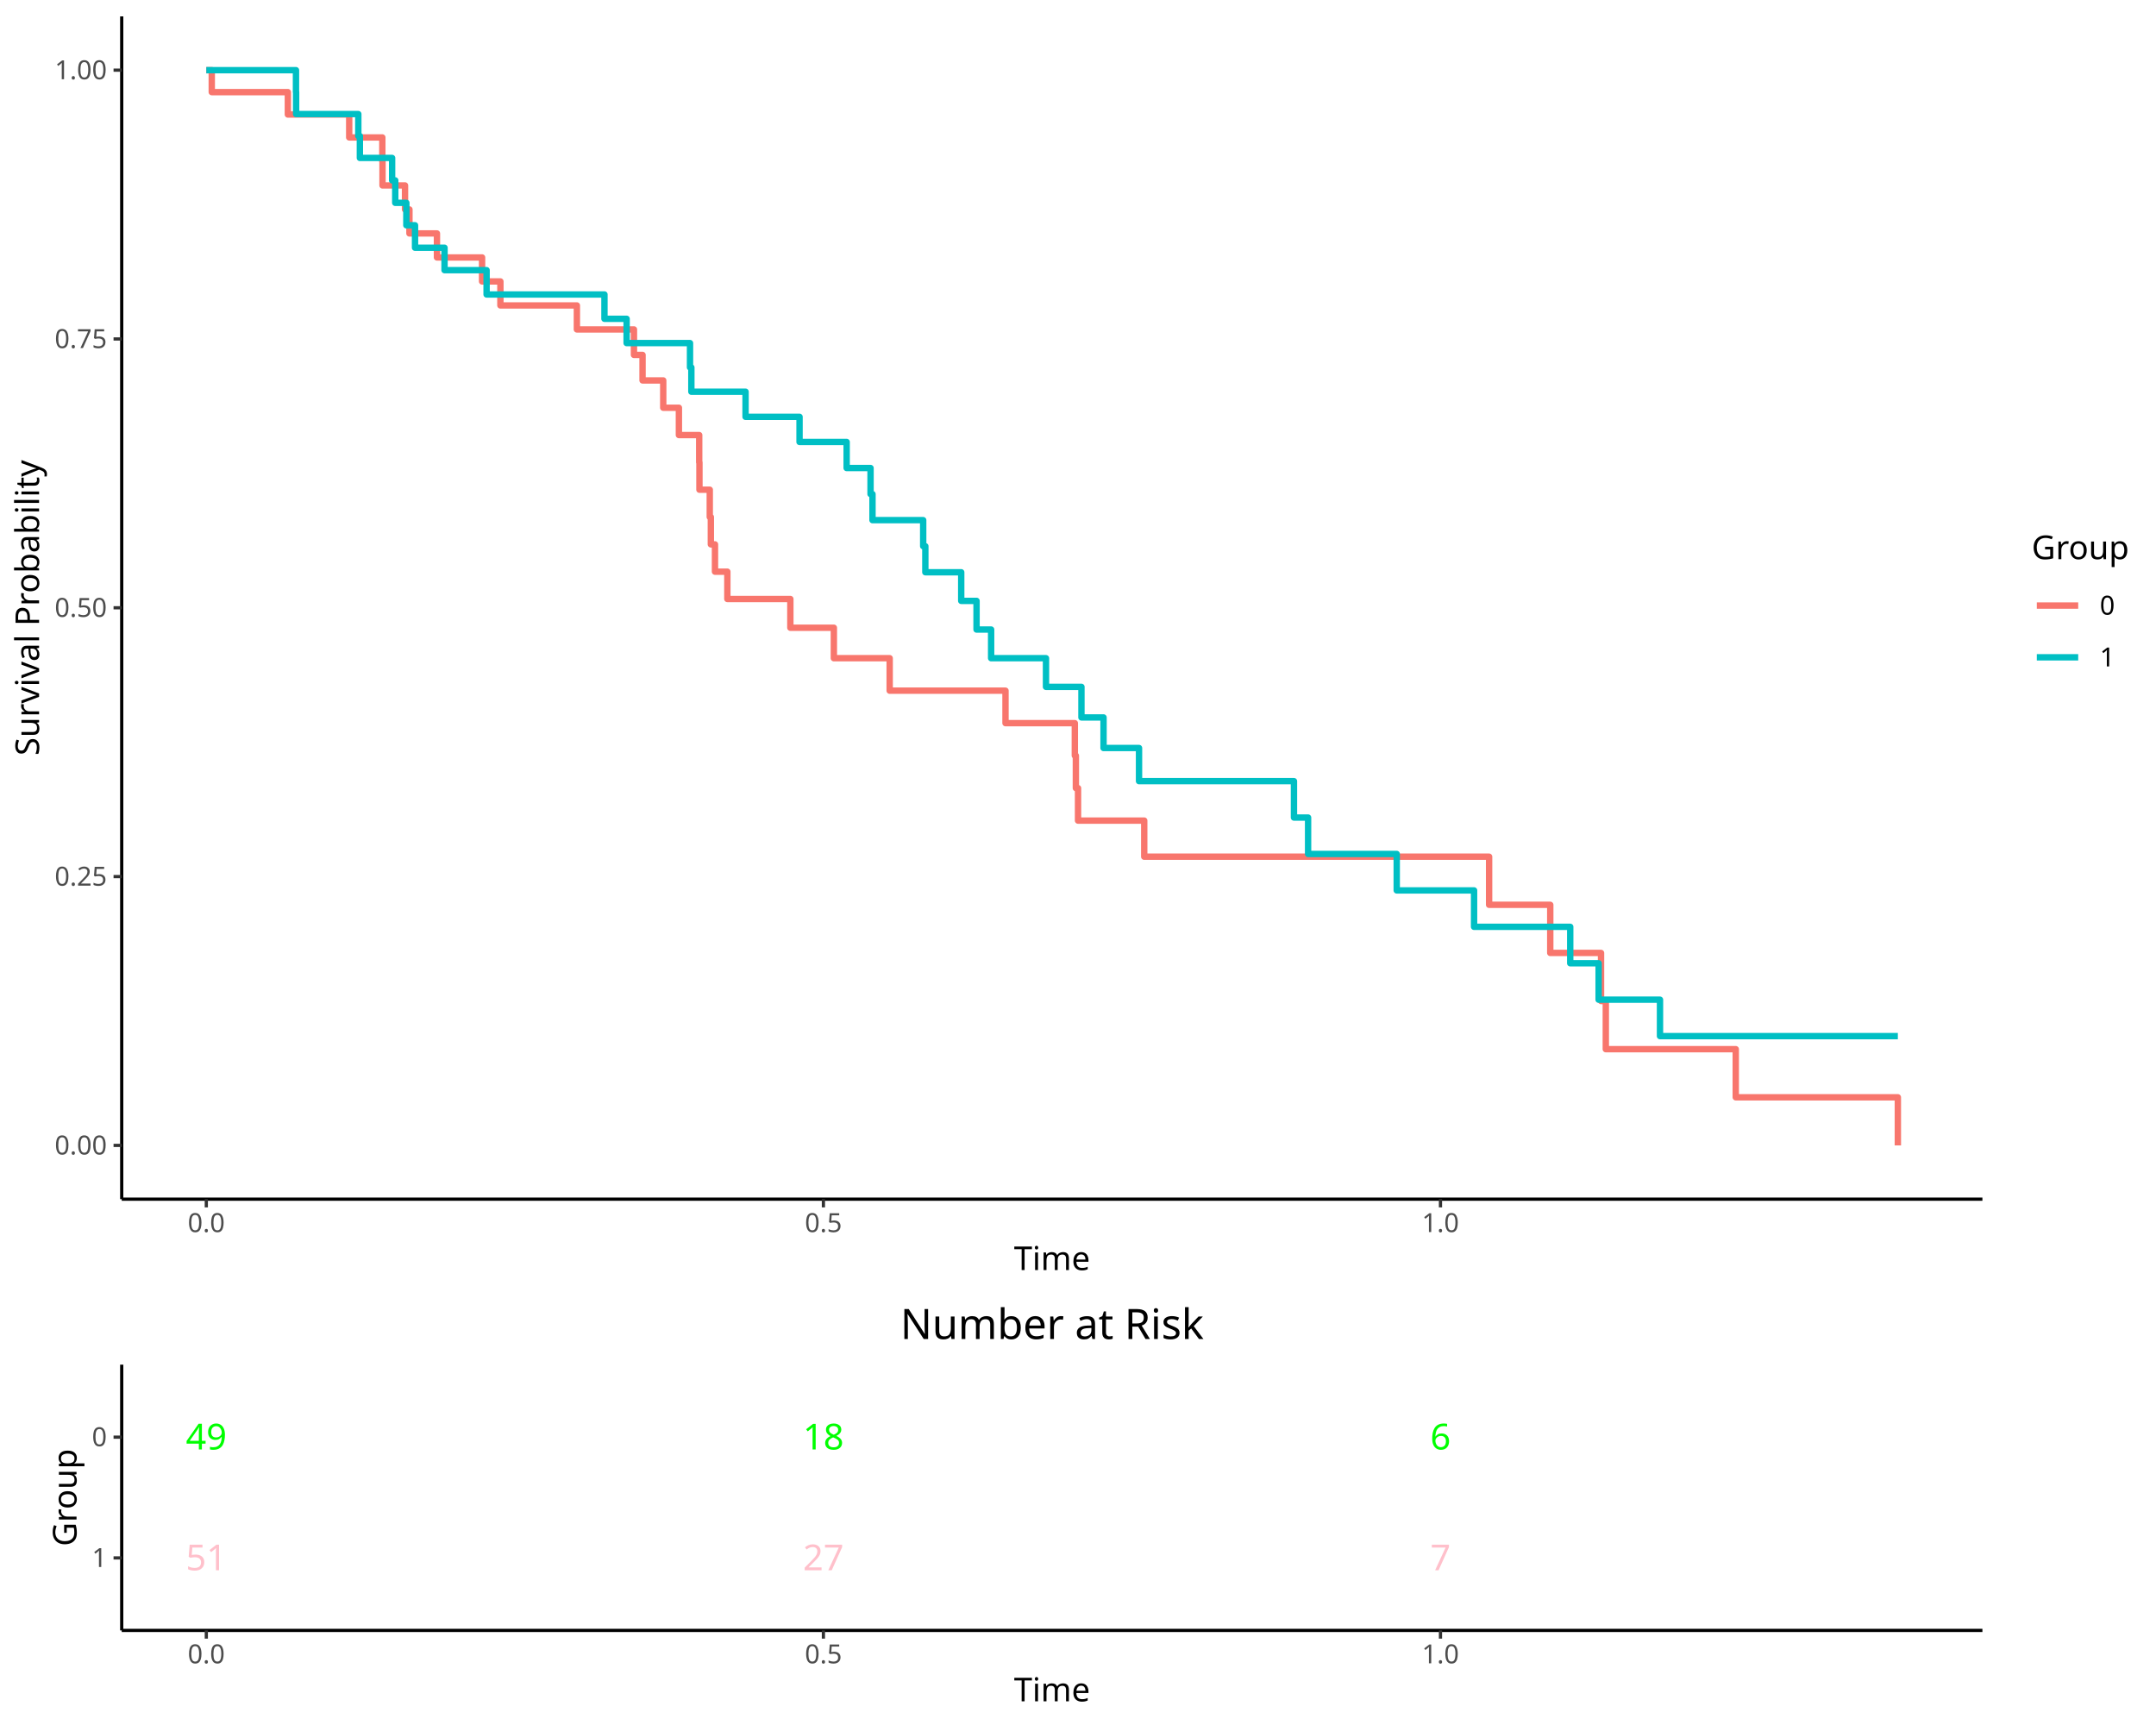
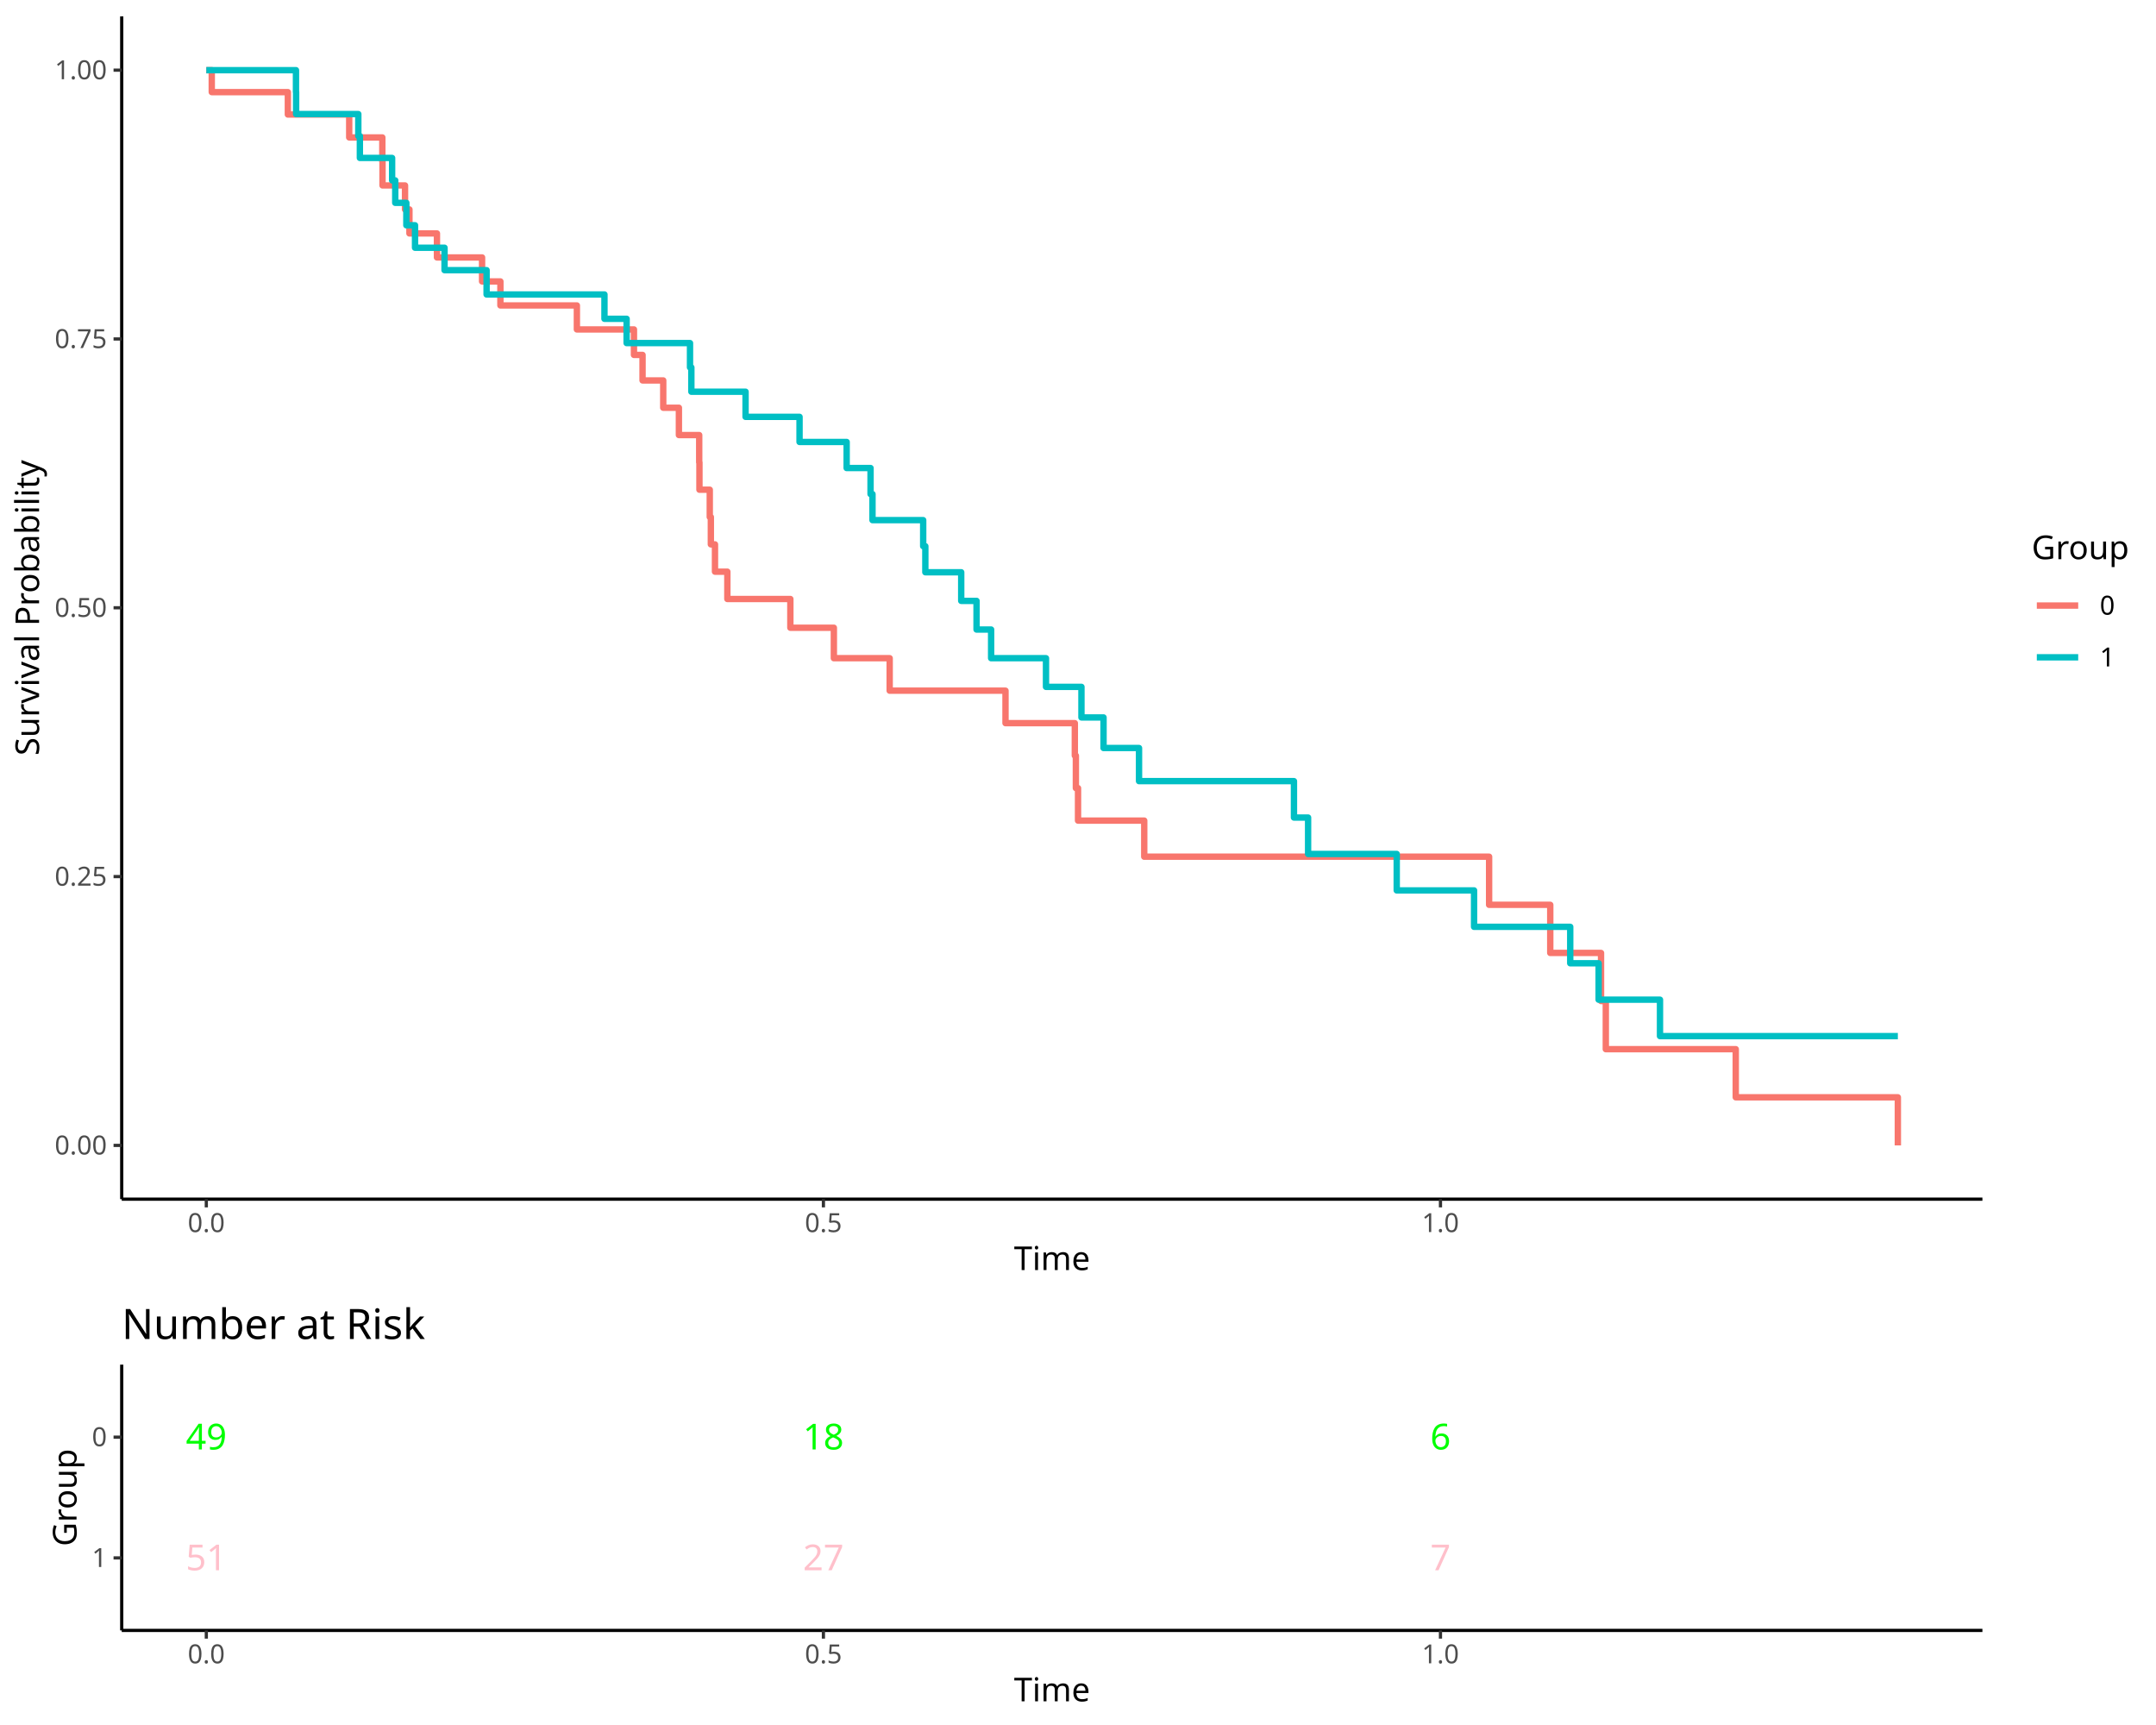
<svg xmlns="http://www.w3.org/2000/svg" class="svglite" data-engine-version="2.0" width="720.00pt" height="576.00pt" viewBox="0 0 720.00 576.00">
  <defs>
    <style type="text/css">
    .svglite line, .svglite polyline, .svglite polygon, .svglite path, .svglite rect, .svglite circle {
      fill: none;
      stroke: #000000;
      stroke-linecap: round;
      stroke-linejoin: round;
      stroke-miterlimit: 10.00;
    }
  </style>
  </defs>
  <rect width="100%" height="100%" style="stroke: none; fill: #FFFFFF;" />
  <defs>
    <clipPath id="cpMC4wMHw3MjAuMDB8MC4wMHw1NzYuMDA=">
      <rect x="0.00" y="0.00" width="720.00" height="576.00" />
    </clipPath>
  </defs>
  <g clip-path="url(#cpMC4wMHw3MjAuMDB8MC4wMHw1NzYuMDA=)">
</g>
  <defs>
    <clipPath id="cpMC4wMHw3MjAuMDB8MC4wMHw0MzIuMDA=">
      <rect x="0" y="0.00" width="720.00" height="432.00" />
    </clipPath>
  </defs>
  <g clip-path="url(#cpMC4wMHw3MjAuMDB8MC4wMHw0MzIuMDA=)">
    <rect x="0" y="0.00" width="720.00" height="432.00" style="stroke-width: 1.07; stroke: #FFFFFF; fill: #FFFFFF;" />
  </g>
  <g clip-path="url(#cpMC4wMHw3MjAuMDB8MC4wMHw1NzYuMDA=)">
</g>
  <defs>
    <clipPath id="cpNDAuNjV8NjYyLjAzfDUuNDh8NDAwLjQy">
      <rect x="40.65" y="5.48" width="621.38" height="394.94" />
    </clipPath>
  </defs>
  <g clip-path="url(#cpNDAuNjV8NjYyLjAzfDUuNDh8NDAwLjQy)">
    <rect x="40.65" y="5.48" width="621.38" height="394.94" style="stroke-width: 1.07; stroke: none; fill: #FFFFFF;" />
    <polyline points="68.90,23.43 70.72,23.43 70.72,30.76 96.13,30.76 96.13,38.24 98.84,38.24 98.84,38.24 98.89,38.24 98.89,38.24 116.62,38.24 116.62,45.89 119.66,45.89 119.66,45.89 120.18,45.89 120.18,45.89 127.68,45.89 127.68,53.90 127.74,53.90 127.74,61.92 130.95,61.92 130.95,61.92 131.99,61.92 131.99,61.92 135.26,61.92 135.26,69.93 135.70,69.93 135.70,69.93 136.73,69.93 136.73,77.95 138.60,77.95 138.60,77.95 145.92,77.95 145.92,85.96 148.45,85.96 148.45,85.96 160.99,85.96 160.99,93.97 162.50,93.97 162.50,93.97 167.11,93.97 167.11,101.99 192.65,101.99 192.65,110.00 201.86,110.00 201.86,110.00 209.26,110.00 209.26,110.00 211.71,110.00 211.71,118.51 214.58,118.51 214.58,127.03 221.49,127.03 221.49,136.15 226.72,136.15 226.72,145.27 230.43,145.27 230.43,145.27 230.88,145.27 230.88,145.27 233.50,145.27 233.50,154.40 233.58,154.40 233.58,163.52 237.03,163.52 237.03,172.64 237.39,172.64 237.39,181.77 238.77,181.77 238.77,190.89 242.90,190.89 242.90,200.01 248.98,200.01 248.98,200.01 263.94,200.01 263.94,209.61 267.01,209.61 267.01,209.61 278.47,209.61 278.47,219.78 282.74,219.78 282.74,219.78 290.72,219.78 290.72,219.78 291.37,219.78 291.37,219.78 297.11,219.78 297.11,230.63 308.30,230.63 308.30,230.63 309.02,230.63 309.02,230.63 321.00,230.63 321.00,230.63 326.12,230.63 326.12,230.63 330.99,230.63 330.99,230.63 335.79,230.63 335.79,241.47 349.31,241.47 349.31,241.47 358.94,241.47 358.94,252.32 359.29,252.32 359.29,263.16 360.01,263.16 360.01,274.01 361.15,274.01 361.15,274.01 368.53,274.01 368.53,274.01 380.38,274.01 380.38,274.01 382.12,274.01 382.12,286.06 432.12,286.06 432.12,286.06 436.84,286.06 436.84,286.06 466.44,286.06 466.44,286.06 492.27,286.06 492.27,286.06 497.29,286.06 497.29,302.13 517.71,302.13 517.71,318.20 524.38,318.20 524.38,318.20 533.86,318.20 533.86,318.20 534.67,318.20 534.67,334.26 536.26,334.26 536.26,350.33 554.36,350.33 554.36,350.33 579.66,350.33 579.66,366.40 633.79,366.40 633.79,382.47 " style="stroke-width: 2.13; stroke: #F8766D; stroke-linecap: butt;" />
    <polyline points="68.90,23.43 70.72,23.43 70.72,23.43 96.13,23.43 96.13,23.43 98.84,23.43 98.84,30.76 98.89,30.76 98.89,38.09 116.62,38.09 116.62,38.09 119.66,38.09 119.66,45.41 120.18,45.41 120.18,52.74 127.68,52.74 127.68,52.74 127.74,52.74 127.74,52.74 130.95,52.74 130.95,60.23 131.99,60.23 131.99,67.73 135.26,67.73 135.26,67.73 135.70,67.73 135.70,75.22 136.73,75.22 136.73,75.22 138.60,75.22 138.60,82.72 145.92,82.72 145.92,82.72 148.45,82.72 148.45,90.21 160.99,90.21 160.99,90.21 162.50,90.21 162.50,98.33 167.11,98.33 167.11,98.33 192.65,98.33 192.65,98.33 201.86,98.33 201.86,106.45 209.26,106.45 209.26,114.56 211.71,114.56 211.71,114.56 214.58,114.56 214.58,114.56 221.49,114.56 221.49,114.56 226.72,114.56 226.72,114.56 230.43,114.56 230.43,122.68 230.88,122.68 230.88,130.80 233.50,130.80 233.50,130.80 233.58,130.80 233.58,130.80 237.03,130.80 237.03,130.80 237.39,130.80 237.39,130.80 238.77,130.80 238.77,130.80 242.90,130.80 242.90,130.80 248.98,130.80 248.98,139.19 263.94,139.19 263.94,139.19 267.01,139.19 267.01,147.58 278.47,147.58 278.47,147.58 282.74,147.58 282.74,156.28 290.72,156.28 290.72,164.98 291.37,164.98 291.37,173.68 297.11,173.68 297.11,173.68 308.30,173.68 308.30,182.38 309.02,182.38 309.02,191.08 321.00,191.08 321.00,200.64 326.12,200.64 326.12,210.21 330.99,210.21 330.99,219.78 335.79,219.78 335.79,219.78 349.31,219.78 349.31,229.35 358.94,229.35 358.94,229.35 359.29,229.35 359.29,229.35 360.01,229.35 360.01,229.35 361.15,229.35 361.15,239.56 368.53,239.56 368.53,249.77 380.38,249.77 380.38,260.83 382.12,260.83 382.12,260.83 432.12,260.83 432.12,272.99 436.84,272.99 436.84,285.15 466.44,285.15 466.44,297.32 492.27,297.32 492.27,309.48 497.29,309.48 497.29,309.48 517.71,309.48 517.71,309.48 524.38,309.48 524.38,321.65 533.86,321.65 533.86,333.81 534.67,333.81 534.67,333.81 536.26,333.81 536.26,333.81 554.36,333.81 554.36,345.97 579.66,345.97 579.66,345.97 633.79,345.97 633.79,345.97 " style="stroke-width: 2.13; stroke: #00BFC4; stroke-linecap: butt;" />
  </g>
  <g clip-path="url(#cpMC4wMHw3MjAuMDB8MC4wMHw1NzYuMDA=)">
    <polyline points="40.65,400.42 40.65,5.48 " style="stroke-width: 1.07; stroke-linecap: butt;" />
    <text x="35.72" y="385.49" text-anchor="end" style="font-size: 8.80px; fill: #4D4D4D; font-family: sans;" textLength="17.13px" lengthAdjust="spacingAndGlyphs">0.00</text>
    <text x="35.72" y="295.73" text-anchor="end" style="font-size: 8.80px; fill: #4D4D4D; font-family: sans;" textLength="17.13px" lengthAdjust="spacingAndGlyphs">0.25</text>
    <text x="35.72" y="205.98" text-anchor="end" style="font-size: 8.80px; fill: #4D4D4D; font-family: sans;" textLength="17.13px" lengthAdjust="spacingAndGlyphs">0.50</text>
    <text x="35.72" y="116.22" text-anchor="end" style="font-size: 8.80px; fill: #4D4D4D; font-family: sans;" textLength="17.13px" lengthAdjust="spacingAndGlyphs">0.75</text>
    <text x="35.72" y="26.46" text-anchor="end" style="font-size: 8.80px; fill: #4D4D4D; font-family: sans;" textLength="17.13px" lengthAdjust="spacingAndGlyphs">1.00</text>
    <polyline points="37.92,382.47 40.65,382.47 " style="stroke-width: 1.07; stroke: #333333; stroke-linecap: butt;" />
    <polyline points="37.92,292.71 40.65,292.71 " style="stroke-width: 1.07; stroke: #333333; stroke-linecap: butt;" />
    <polyline points="37.92,202.95 40.65,202.95 " style="stroke-width: 1.07; stroke: #333333; stroke-linecap: butt;" />
    <polyline points="37.92,113.19 40.65,113.19 " style="stroke-width: 1.07; stroke: #333333; stroke-linecap: butt;" />
    <polyline points="37.92,23.43 40.65,23.43 " style="stroke-width: 1.07; stroke: #333333; stroke-linecap: butt;" />
    <polyline points="40.65,400.42 662.03,400.42 " style="stroke-width: 1.07; stroke-linecap: butt;" />
    <polyline points="68.90,403.16 68.90,400.42 " style="stroke-width: 1.07; stroke: #333333; stroke-linecap: butt;" />
    <polyline points="274.98,403.16 274.98,400.42 " style="stroke-width: 1.07; stroke: #333333; stroke-linecap: butt;" />
    <polyline points="481.05,403.16 481.05,400.42 " style="stroke-width: 1.07; stroke: #333333; stroke-linecap: butt;" />
    <text x="68.90" y="411.40" text-anchor="middle" style="font-size: 8.80px; fill: #4D4D4D; font-family: sans;" textLength="12.23px" lengthAdjust="spacingAndGlyphs">0.0</text>
    <text x="274.98" y="411.40" text-anchor="middle" style="font-size: 8.80px; fill: #4D4D4D; font-family: sans;" textLength="12.23px" lengthAdjust="spacingAndGlyphs">0.5</text>
    <text x="481.05" y="411.40" text-anchor="middle" style="font-size: 8.80px; fill: #4D4D4D; font-family: sans;" textLength="12.23px" lengthAdjust="spacingAndGlyphs">1.0</text>
    <text x="351.34" y="424.10" text-anchor="middle" style="font-size: 11.00px; font-family: sans;" textLength="24.45px" lengthAdjust="spacingAndGlyphs">Time</text>
    <text transform="translate(13.05,202.95) rotate(-90)" text-anchor="middle" style="font-size: 11.00px; font-family: sans;" textLength="93.55px" lengthAdjust="spacingAndGlyphs">Survival Probability</text>
    <rect x="672.99" y="172.29" width="41.53" height="61.32" style="stroke-width: 1.07; stroke: none; fill: #FFFFFF;" />
    <text x="678.47" y="186.71" style="font-size: 11.00px; font-family: sans;" textLength="30.58px" lengthAdjust="spacingAndGlyphs">Group</text>
    <rect x="678.47" y="193.57" width="17.28" height="17.28" style="stroke-width: 1.07; stroke: none; fill: #FFFFFF;" />
    <line x1="680.20" y1="202.21" x2="694.02" y2="202.21" style="stroke-width: 2.13; stroke: #F8766D; stroke-linecap: butt;" />
    <rect x="678.47" y="210.85" width="17.28" height="17.28" style="stroke-width: 1.07; stroke: none; fill: #FFFFFF;" />
    <line x1="680.20" y1="219.49" x2="694.02" y2="219.49" style="stroke-width: 2.13; stroke: #00BFC4; stroke-linecap: butt;" />
    <text x="701.23" y="205.24" style="font-size: 8.80px; font-family: sans;" textLength="4.89px" lengthAdjust="spacingAndGlyphs">0</text>
    <text x="701.23" y="222.52" style="font-size: 8.80px; font-family: sans;" textLength="4.89px" lengthAdjust="spacingAndGlyphs">1</text>
  </g>
  <defs>
    <clipPath id="cpMC4wMHw3MjAuMDB8NDMyLjAwfDU3Ni4wMA==">
      <rect x="0.00" y="432.00" width="720.00" height="144.00" />
    </clipPath>
  </defs>
  <g clip-path="url(#cpMC4wMHw3MjAuMDB8NDMyLjAwfDU3Ni4wMA==)">
    <rect x="0.00" y="432.00" width="720.00" height="144.00" style="stroke-width: 1.07; stroke: #FFFFFF; fill: #FFFFFF;" />
  </g>
  <g clip-path="url(#cpMC4wMHw3MjAuMDB8MC4wMHw1NzYuMDA=)">
</g>
  <defs>
    <clipPath id="cpNDAuNjV8NjYyLjAzfDQ1NS42N3w1NDQuNDI=">
      <rect x="40.65" y="455.67" width="621.38" height="88.74" />
    </clipPath>
  </defs>
  <g clip-path="url(#cpNDAuNjV8NjYyLjAzfDQ1NS42N3w1NDQuNDI=)">
    <rect x="40.65" y="455.67" width="621.38" height="88.74" style="stroke-width: 1.07; stroke: none; fill: #FFFFFF;" />
    <text x="68.90" y="483.99" text-anchor="middle" style="font-size: 11.95px; fill: #00FF00; font-family: sans;" textLength="13.29px" lengthAdjust="spacingAndGlyphs">49</text>
    <text x="274.98" y="483.99" text-anchor="middle" style="font-size: 11.95px; fill: #00FF00; font-family: sans;" textLength="13.29px" lengthAdjust="spacingAndGlyphs">18</text>
    <text x="481.05" y="483.99" text-anchor="middle" style="font-size: 11.95px; fill: #00FF00; font-family: sans;" textLength="6.65px" lengthAdjust="spacingAndGlyphs">6</text>
    <text x="68.90" y="524.33" text-anchor="middle" style="font-size: 11.95px; fill: #FFC0CB; font-family: sans;" textLength="13.29px" lengthAdjust="spacingAndGlyphs">51</text>
    <text x="274.98" y="524.33" text-anchor="middle" style="font-size: 11.95px; fill: #FFC0CB; font-family: sans;" textLength="13.29px" lengthAdjust="spacingAndGlyphs">27</text>
    <text x="481.05" y="524.33" text-anchor="middle" style="font-size: 11.95px; fill: #FFC0CB; font-family: sans;" textLength="6.65px" lengthAdjust="spacingAndGlyphs">7</text>
  </g>
  <g clip-path="url(#cpMC4wMHw3MjAuMDB8MC4wMHw1NzYuMDA=)">
    <polyline points="40.65,544.42 40.65,455.67 " style="stroke-width: 1.07; stroke-linecap: butt;" />
    <text x="35.72" y="523.24" text-anchor="end" style="font-size: 8.80px; fill: #4D4D4D; font-family: sans;" textLength="4.89px" lengthAdjust="spacingAndGlyphs">1</text>
    <text x="35.72" y="482.90" text-anchor="end" style="font-size: 8.80px; fill: #4D4D4D; font-family: sans;" textLength="4.89px" lengthAdjust="spacingAndGlyphs">0</text>
    <polyline points="37.92,520.21 40.65,520.21 " style="stroke-width: 1.07; stroke: #333333; stroke-linecap: butt;" />
    <polyline points="37.92,479.88 40.65,479.88 " style="stroke-width: 1.07; stroke: #333333; stroke-linecap: butt;" />
    <polyline points="40.65,544.42 662.03,544.42 " style="stroke-width: 1.07; stroke-linecap: butt;" />
    <polyline points="68.90,547.16 68.90,544.42 " style="stroke-width: 1.07; stroke: #333333; stroke-linecap: butt;" />
    <polyline points="274.98,547.16 274.98,544.42 " style="stroke-width: 1.07; stroke: #333333; stroke-linecap: butt;" />
    <polyline points="481.05,547.16 481.05,544.42 " style="stroke-width: 1.07; stroke: #333333; stroke-linecap: butt;" />
    <text x="68.90" y="555.40" text-anchor="middle" style="font-size: 8.80px; fill: #4D4D4D; font-family: sans;" textLength="12.23px" lengthAdjust="spacingAndGlyphs">0.0</text>
    <text x="274.98" y="555.40" text-anchor="middle" style="font-size: 8.80px; fill: #4D4D4D; font-family: sans;" textLength="12.23px" lengthAdjust="spacingAndGlyphs">0.5</text>
    <text x="481.05" y="555.40" text-anchor="middle" style="font-size: 8.80px; fill: #4D4D4D; font-family: sans;" textLength="12.23px" lengthAdjust="spacingAndGlyphs">1.0</text>
    <text x="351.34" y="568.10" text-anchor="middle" style="font-size: 11.00px; font-family: sans;" textLength="24.45px" lengthAdjust="spacingAndGlyphs">Time</text>
    <text transform="translate(25.56,500.05) rotate(-90)" text-anchor="middle" style="font-size: 11.00px; font-family: sans;" textLength="30.58px" lengthAdjust="spacingAndGlyphs">Group</text>
-     <text x="351.34" y="447.11" text-anchor="middle" style="font-size: 14.00px; font-family: sans;" textLength="96.49px" lengthAdjust="spacingAndGlyphs">Number at Risk</text>
+     <text x="40.65" y="447.11" style="font-size: 14.00px; font-family: sans;" textLength="96.49px" lengthAdjust="spacingAndGlyphs">Number at Risk</text>
  </g>
</svg>
